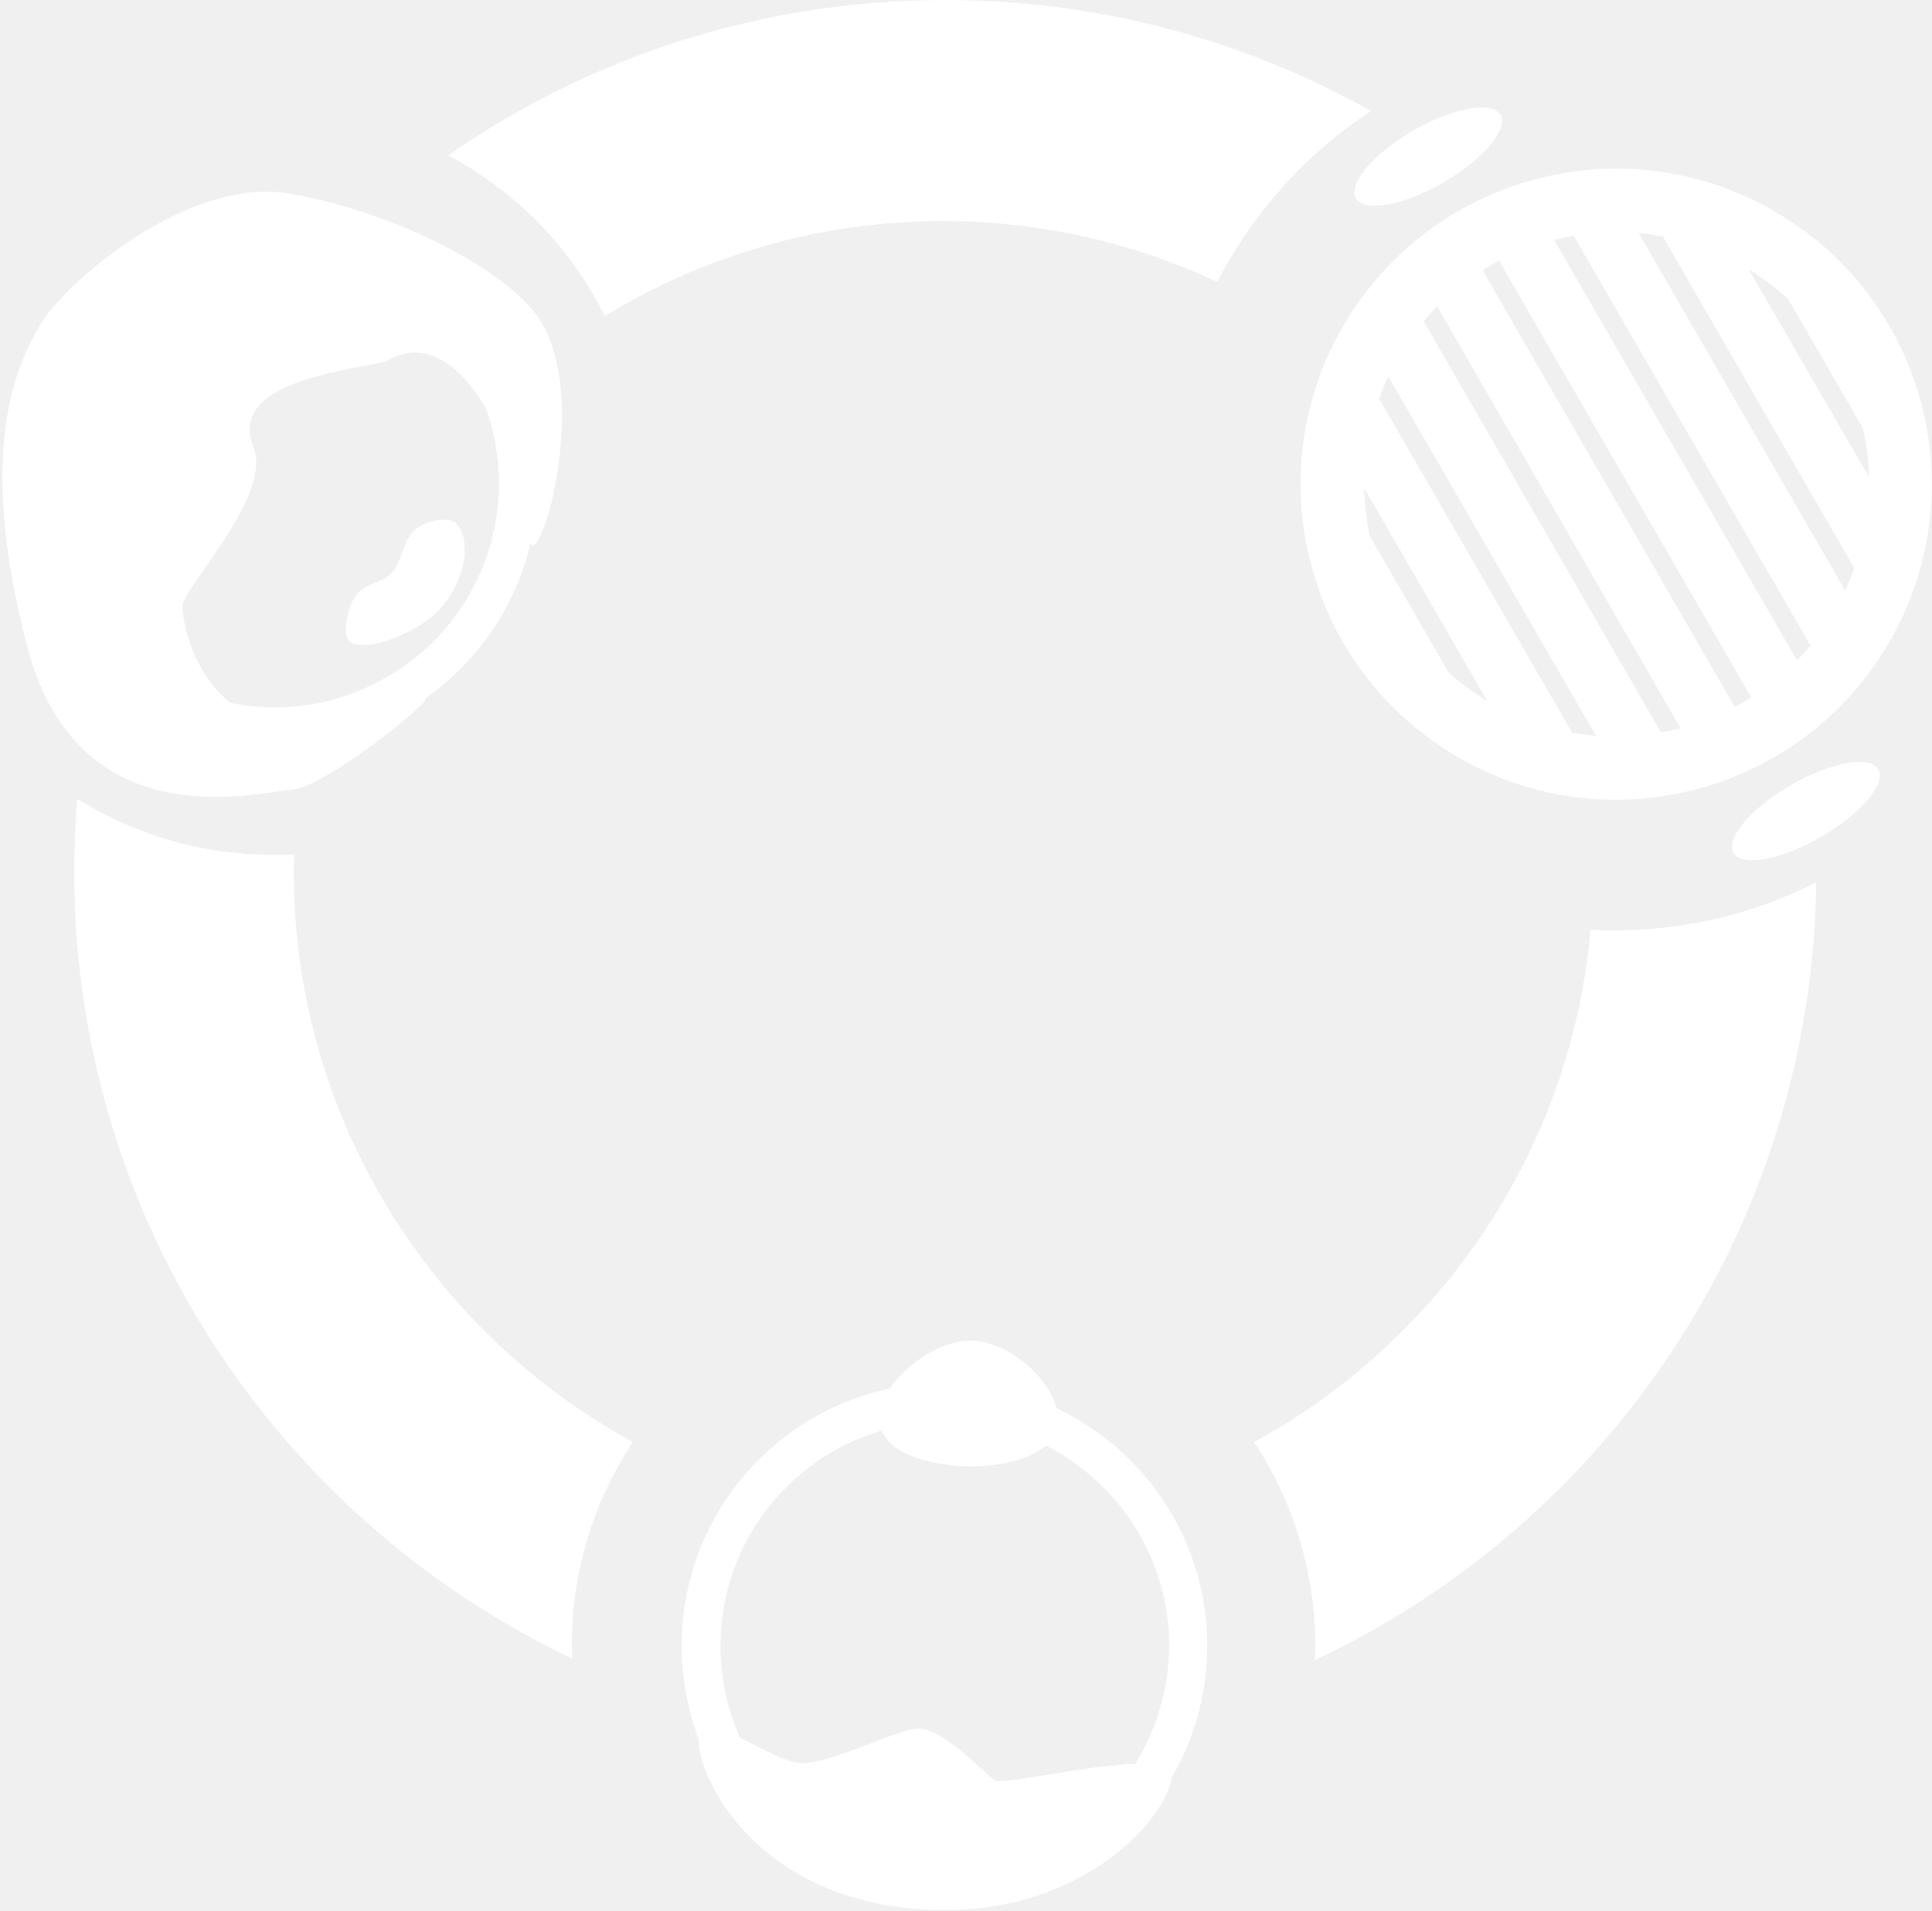
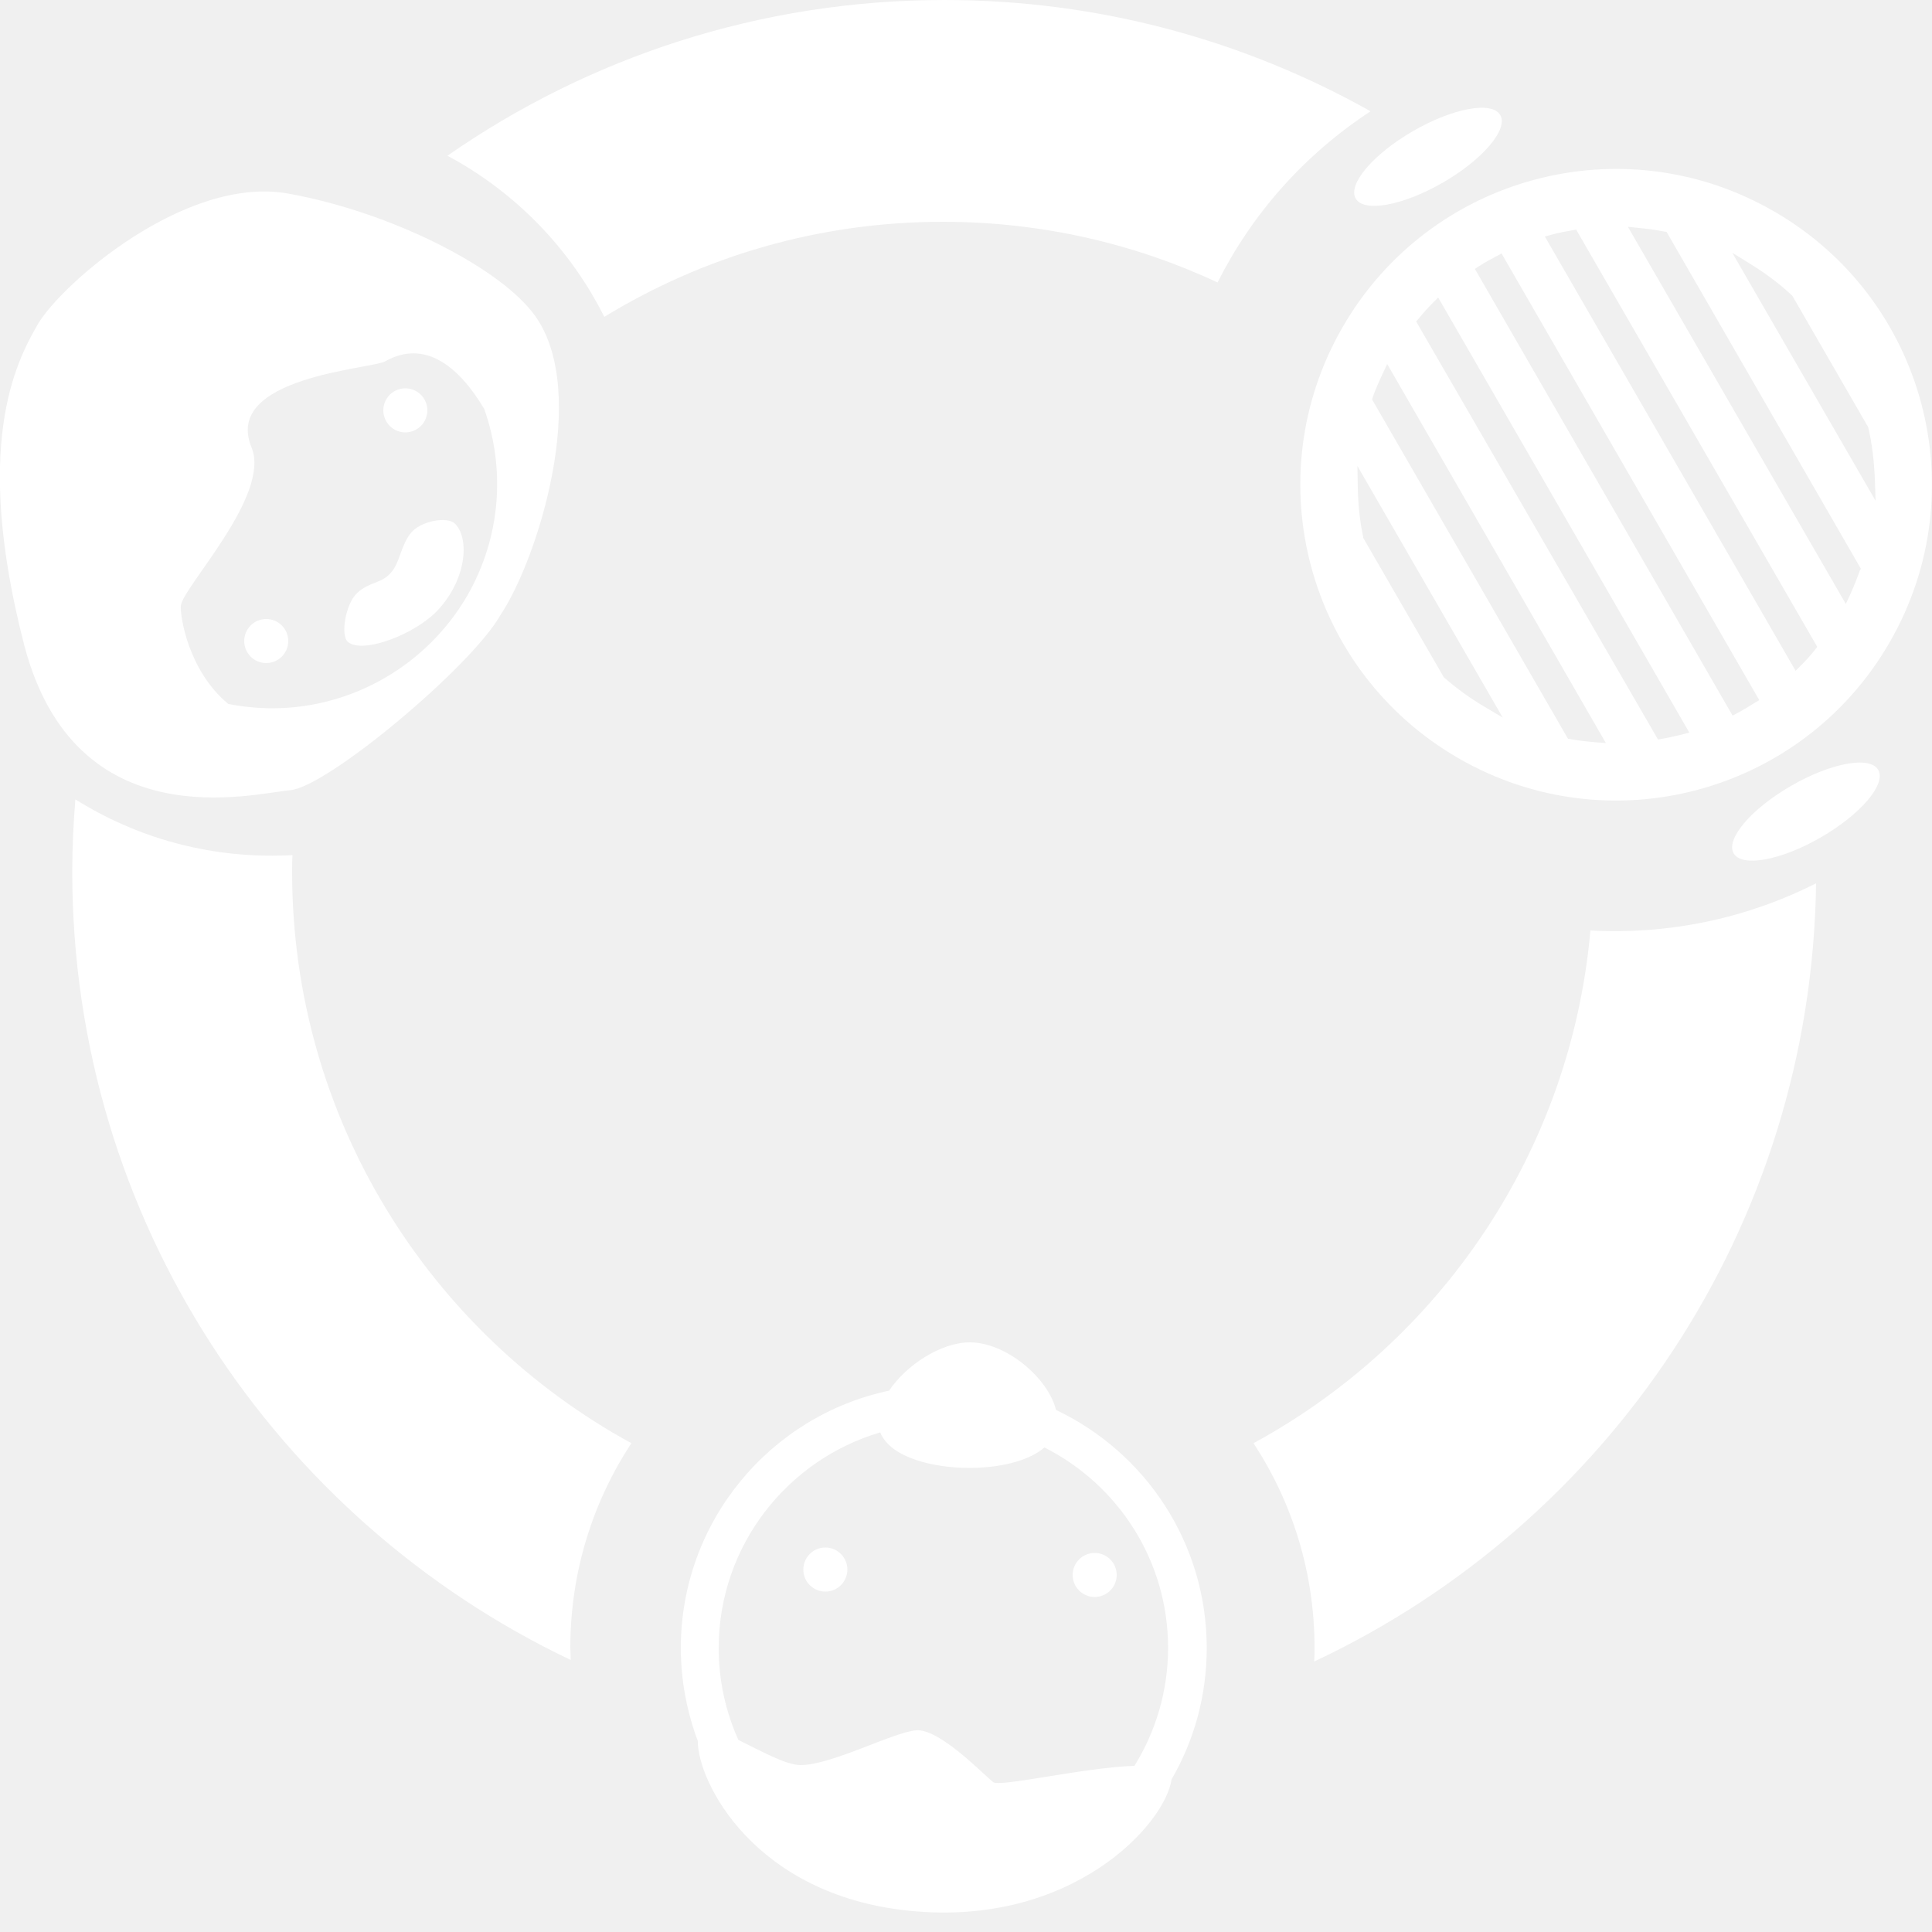
- <svg xmlns="http://www.w3.org/2000/svg" version="1.1" x="0px" y="0px" width="502.5px" height="497px" viewBox="0 0 502.5 497" style="enable-background:new 0 0 502.5 497;" xml:space="preserve">
+ <svg xmlns="http://www.w3.org/2000/svg" version="1.1" x="0px" y="0px" viewBox="0 0 500 500" style="enable-background:new 0 0 500 500;" xml:space="preserve">
  <style type="text/css">
- 	.st0{fill:#9D4C0F;}
- 	.st1{fill:none;stroke:#0E0F0E;stroke-miterlimit:10;}
- 	.st2{fill:#DCC094;}
- 	.st3{fill:#FF8F14;}
- 	.st4{fill:#A62F01;}
- 	.st5{fill:#DCC094;stroke:#DCC094;stroke-miterlimit:10;}
- 	.st6{fill:#0E0F0E;}
- 	.st7{fill:#FFFFFF;}
- 	.st8{fill:#761602;}
+ 	.st8{fill:#FFFFFF;}
</style>
-   <g id="circle_background">
- </g>
-   <g id="icon_female">
- </g>
-   <g id="icon_male">
- </g>
-   <g id="icon_grill">
- </g>
  <g id="all_icon_monochrome">
    <g>
-       <path class="st7" d="M274.8,366.3c-2.1-8.4-13.1-17.6-22.4-17.6c-7.5,0-16.5,5.9-21,12.5c-30.9,6.5-54.1,34-54.1,66.9    c0,8.5,1.6,16.7,4.4,24.2c0,0,0,0,0,0c-0.1,10.3,14.4,40,54.9,44.1c42.1,4.3,66.5-22.4,68.2-34.1c0,0,0,0,0,0    c5.8-10.1,9.2-21.7,9.2-34.2C314,400.9,298,377.3,274.8,366.3z M295.3,458.8c-13.1,0.4-35,5.6-36.7,4.3c-2.5-2-14-14-20-13.5    s-22,9-30,9c-3.9,0-10.5-3.8-16.1-6.6c-3.3-7.3-5.1-15.4-5.1-23.9c0-26.5,17.7-48.9,41.9-56c2.7,6.7,14.1,9.3,23.2,9.3    c7.1,0,15.1-1.5,19.5-5.4c19,9.6,32.1,29.4,32.1,52.1C304,439.4,300.8,449.9,295.3,458.8z" />
-       <path class="st7" d="M76.4,226.6c0-1.5,0-2.9,0.1-4.4c-18.2,1-36.8-3-53.7-12.8c-0.9-0.5-1.8-1.1-2.7-1.6    c-0.5,6.2-0.8,12.5-0.8,18.8c0,90.4,52.9,168.4,129.5,204.8c0-1.1-0.1-2.1-0.1-3.2c0-19.6,5.8-37.9,15.9-53.1    C112.1,346.4,76.4,290.6,76.4,226.6z" />
-       <path class="st7" d="M356.6,28.9C323.9,10.5,286.1,0,245.8,0c-48,0-92.5,14.9-129.2,40.4c0.9,0.5,1.8,1,2.7,1.5    c17,9.8,29.9,24,38,40.3c25.6-15.6,55.7-24.7,87.9-24.7c25.5,0,49.7,5.7,71.4,15.8C325.7,55.8,339.1,40.3,356.6,28.9z" />
-       <path class="st7" d="M413.7,241.8c-5.1,57.6-39.2,106.9-87.5,133.3c10,15.2,15.9,33.5,15.9,53.1c0,1.2,0,2.4-0.1,3.6    C418.2,396,471.2,319,472.4,229.5C453.7,239,433.4,242.9,413.7,241.8z" />
-       <path class="st7" d="M75.9,205.4c9.6-0.8,39.4-25.7,34.2-23.4c0,0,0,0,0,0c8.1-5.6,15.2-13,20.5-22.1c3.4-6,5.9-12.2,7.4-18.6    c2.7,6,15.8-39,1.8-59c-8.8-12.5-37.4-27.2-64.2-31.9c-26.8-4.8-59.1,23.6-65.1,34c-6,10.4-16.8,32-3.6,83.1    C19.9,218.6,66.3,206.2,75.9,205.4z M47.5,157.4c0.4-4.8,23.5-28.7,18.4-41.2c-7.6-18.4,31.3-20.4,34.8-22.4    c10.3-5.9,19.2,1.5,25.7,12.4c5.5,15.5,4.4,33.3-4.4,48.6c-10.4,18-29.8,29.2-50.6,29.2c-3.9,0-7.7-0.4-11.5-1.2    C49.2,174.2,47.3,160,47.5,157.4z" />
-       <path class="st7" d="M114.4,158.4c7.6-8.5,7.9-18.9,4.1-22.4c-1.9-1.7-8.8-0.7-11.4,2.7s-2.8,7.6-5.1,10.2    c-2.5,2.8-5.5,2.2-8.7,5.2c-3,2.8-4.3,10.9-2.5,12.6C94.6,170.1,108.6,164.8,114.4,158.4z" />
-       <ellipse transform="matrix(-0.5 -0.866 0.866 -0.5 521.9089 723.1724)" class="st7" cx="469.7" cy="210.9" rx="7.8" ry="21.7" />
-       <ellipse transform="matrix(-0.866 0.5 -0.5 -0.866 713.5653 -109.6722)" class="st7" cx="371.5" cy="40.8" rx="21.7" ry="7.8" />
-       <path class="st7" d="M461.4,54.9c-39.2-22.7-89.4-9.2-112.1,30c-22.7,39.2-9.2,89.4,30,112.1c39.2,22.7,89.4,9.2,112.1-30    C514.1,127.7,500.7,77.5,461.4,54.9z M376.8,175l-20.6-35.7c-0.8-4.1-1.3-8.2-1.4-12.4l32,55.4C383.2,180.1,379.8,177.7,376.8,175    z M408.9,190.6l-50.2-86.9c0.7-2,1.5-3.9,2.4-5.8l54,93.5C413,191.2,411,190.9,408.9,190.6z M432,190.5L370.3,83.6    c1.1-1.3,2.3-2.7,3.5-3.9l63.3,109.7C435.4,189.9,433.7,190.2,432,190.5z M451.2,183.9L385.6,70.3c1.4-0.9,2.9-1.7,4.3-2.5    l65.6,113.6C454.1,182.3,452.7,183.1,451.2,183.9z M467.4,171.8L404.2,62.4c1.7-0.4,3.4-0.8,5.1-1.1l61.6,106.6    C469.7,169.3,468.6,170.6,467.4,171.8z M479.9,153.6l-53.7-93c2.1,0.2,4.2,0.5,6.3,0.9l49.8,86.3    C481.6,149.7,480.8,151.7,479.9,153.6z M454.8,70c3.7,2.3,7.2,4.9,10.3,7.8l19.4,33.5c1,4.2,1.5,8.5,1.6,12.8L454.8,70z" />
+       <path class="st8" d="M273.3,364.9c-2.1-8.4-13-17.5-22.3-17.5c-7.5,0-16.5,5.9-20.9,12.5c-30.8,6.5-53.9,33.9-53.9,66.6    c0,8.5,1.6,16.6,4.4,24.1c0,0,0,0,0,0c-0.1,10.3,14.4,39.8,54.7,43.9c42,4.3,66.2-22.3,67.9-34c0,0,0,0,0,0    c5.8-10,9.1-21.6,9.1-34C312.3,399.2,296.3,375.8,273.3,364.9z M293.6,457c-13,0.4-34.9,5.6-36.6,4.2c-2.5-2-13.9-13.9-19.9-13.4    c-6,0.5-21.9,9-29.9,9c-3.9,0-10.5-3.8-16.1-6.5c-3.3-7.3-5.1-15.3-5.1-23.8c0-26.4,17.7-48.7,41.8-55.8    c2.7,6.7,14.1,9.2,23.1,9.2c7,0,15-1.5,19.4-5.3c19,9.6,32,29.2,32,51.9C302.3,437.6,299.1,448.1,293.6,457z" />
+       <path class="st8" d="M75.6,225.7c0-1.5,0-2.9,0.1-4.4c-18.1,1-36.7-3-53.5-12.8c-0.9-0.5-1.8-1.1-2.7-1.6    c-0.5,6.2-0.8,12.4-0.8,18.7c0,90,52.7,167.7,129,204c0-1.1-0.1-2.1-0.1-3.2c0-19.5,5.8-37.7,15.8-52.9    C111.2,345,75.6,289.5,75.6,225.7z" />
+       <path class="st8" d="M354.7,28.8C322.1,10.5,284.5,0,244.4,0c-47.8,0-92.1,14.9-128.6,40.3c0.9,0.5,1.8,1,2.7,1.5    c16.9,9.8,29.7,23.9,37.9,40.2c25.5-15.6,55.5-24.6,87.6-24.6c25.4,0,49.5,5.6,71.1,15.7C323.9,55.6,337.3,40.2,354.7,28.8z" />
+       <path class="st8" d="M411.6,240.8c-5.1,57.4-39,106.5-87.2,132.7c10,15.2,15.8,33.4,15.8,52.9c0,1.2,0,2.4-0.1,3.6    c75.9-35.6,128.7-112.3,129.9-201.4C451.4,238,431.2,241.9,411.6,240.8z" />
+       <path class="st8" d="M75.1,204.5c9.6-0.8,46.9-32,54.4-45.3c9.7-14.5,23.1-57.4,9.1-77.3c-8.8-12.5-37.3-27-64-31.8    C48,45.3,15.8,73.6,9.8,83.9c-6,10.3-16.7,31.8-3.6,82.8C19.4,217.7,65.6,205.3,75.1,204.5z M46.8,156.8    c0.4-4.8,23.4-28.6,18.3-41c-7.6-18.3,31.2-20.3,34.6-22.3c10.3-5.8,19.1,1.4,25.6,12.3c5.5,15.5,4.4,33.1-4.4,48.4    c-10.4,17.9-29.7,29.1-50.4,29.1c-3.8,0-7.7-0.4-11.4-1.1C48.6,173.5,46.6,159.3,46.8,156.8z" />
+       <path class="st8" d="M113.5,157.7c7.6-8.4,7.9-18.9,4.1-22.3c-1.9-1.7-8.8-0.7-11.4,2.7c-2.6,3.4-2.7,7.6-5.1,10.2    c-2.5,2.8-5.5,2.2-8.7,5.2c-3,2.8-4.3,10.9-2.4,12.6C93.8,169.4,107.7,164.1,113.5,157.7z" />
+       <ellipse transform="matrix(-0.5 -0.866 0.866 -0.5 519.1298 719.8651)" class="st8" cx="467.4" cy="210.1" rx="7.7" ry="21.6" />
+       <ellipse transform="matrix(-0.866 0.5 -0.5 -0.866 709.8486 -109.0053)" class="st8" cx="369.5" cy="40.6" rx="21.6" ry="7.7" />
+       <path class="st8" d="M459.1,54.7c-39.1-22.6-89-9.2-111.6,29.9c-22.6,39.1-9.2,89,29.9,111.6c39.1,22.6,89,9.2,111.6-29.9    C511.6,127.2,498.2,77.2,459.1,54.7z M384,182.8c-3.7-2.2-7.1-4.7-10.2-7.4l-0.2-0.2l-0.1-0.2l-20.7-35.8l0-0.2    c-0.9-4.2-1.3-8.4-1.4-12.6l-0.1-5.8l37.6,65.1L384,182.8z M412.9,192.1c-2.1-0.2-4.3-0.4-6.4-0.8l-0.7-0.1l-50.7-87.8l0.2-0.7    c0.7-2,1.6-4,2.5-5.9l1.2-2.6l56.6,98.1L412.9,192.1z M435.3,190.1c-1.7,0.4-3.4,0.8-5.2,1.1l-1,0.2L366.5,83.2l0.7-0.8    c1.2-1.5,2.4-2.8,3.6-4l1.4-1.4l65,112.6L435.3,190.1z M454.1,181.9c-1.4,0.9-2.9,1.8-4.4,2.6l-1.3,0.7l-0.7-1.2l-66-114.4    l1.2-0.8c1.4-0.9,2.9-1.7,4.4-2.5l1.3-0.7l66.7,115.6L454.1,181.9z M469.7,168.2c-1.2,1.5-2.4,2.8-3.6,4l-1.4,1.4L399.8,61.2    l1.9-0.5c1.8-0.5,3.5-0.8,5.2-1.1l1-0.2l62.4,108L469.7,168.2z M481.3,147.7c-0.7,2-1.5,4-2.4,6l-1.2,2.6l-56.4-97.6l2.9,0.3    c2.1,0.2,4.3,0.5,6.4,0.9l0.7,0.1l50.3,87.2L481.3,147.7z M448.3,65.4l5,3.1c3.7,2.3,7.3,5,10.4,7.9l0.2,0.2l0.1,0.2l19.4,33.6    l0.1,0.2c1,4.3,1.5,8.7,1.7,13.1l0.2,5.9L448.3,65.4z" />
+       <circle class="st8" cx="213.6" cy="406.2" r="5.7" />
+       <circle class="st8" cx="283.3" cy="407.6" r="5.7" />
+       <circle class="st8" cx="104.9" cy="106.2" r="5.7" />
+       <circle class="st8" cx="68.9" cy="165.9" r="5.7" />
    </g>
  </g>
</svg>
